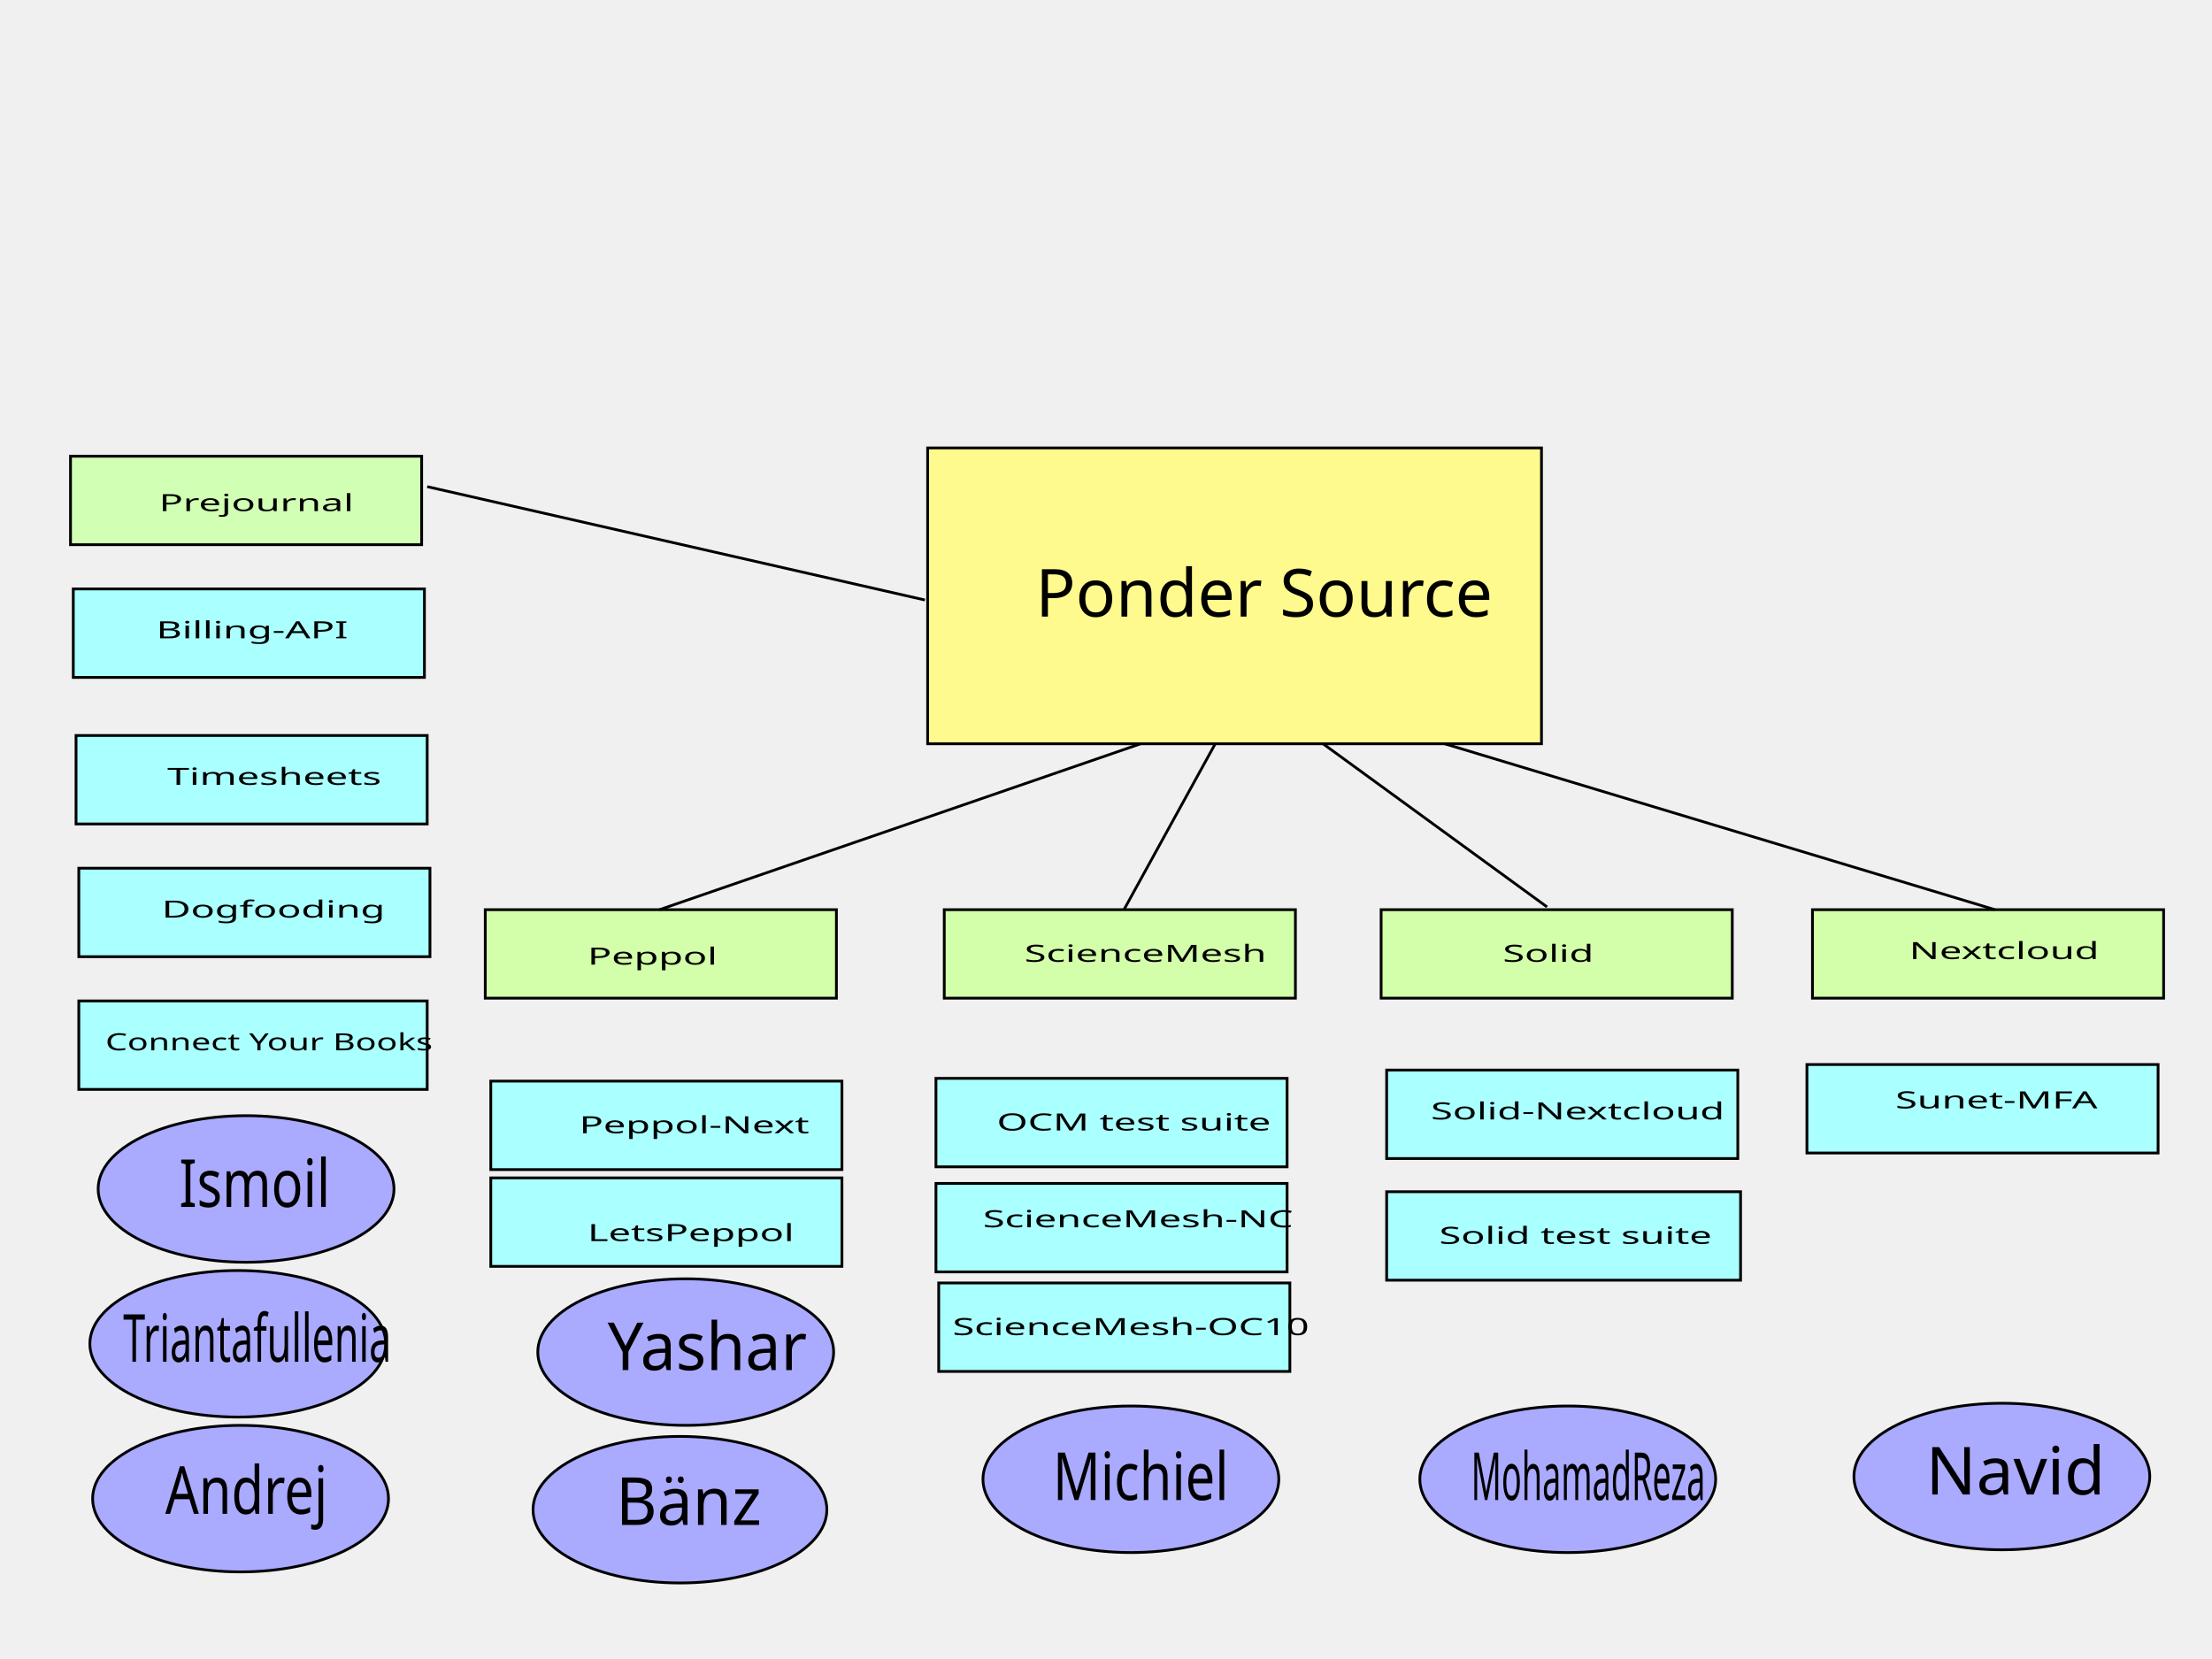
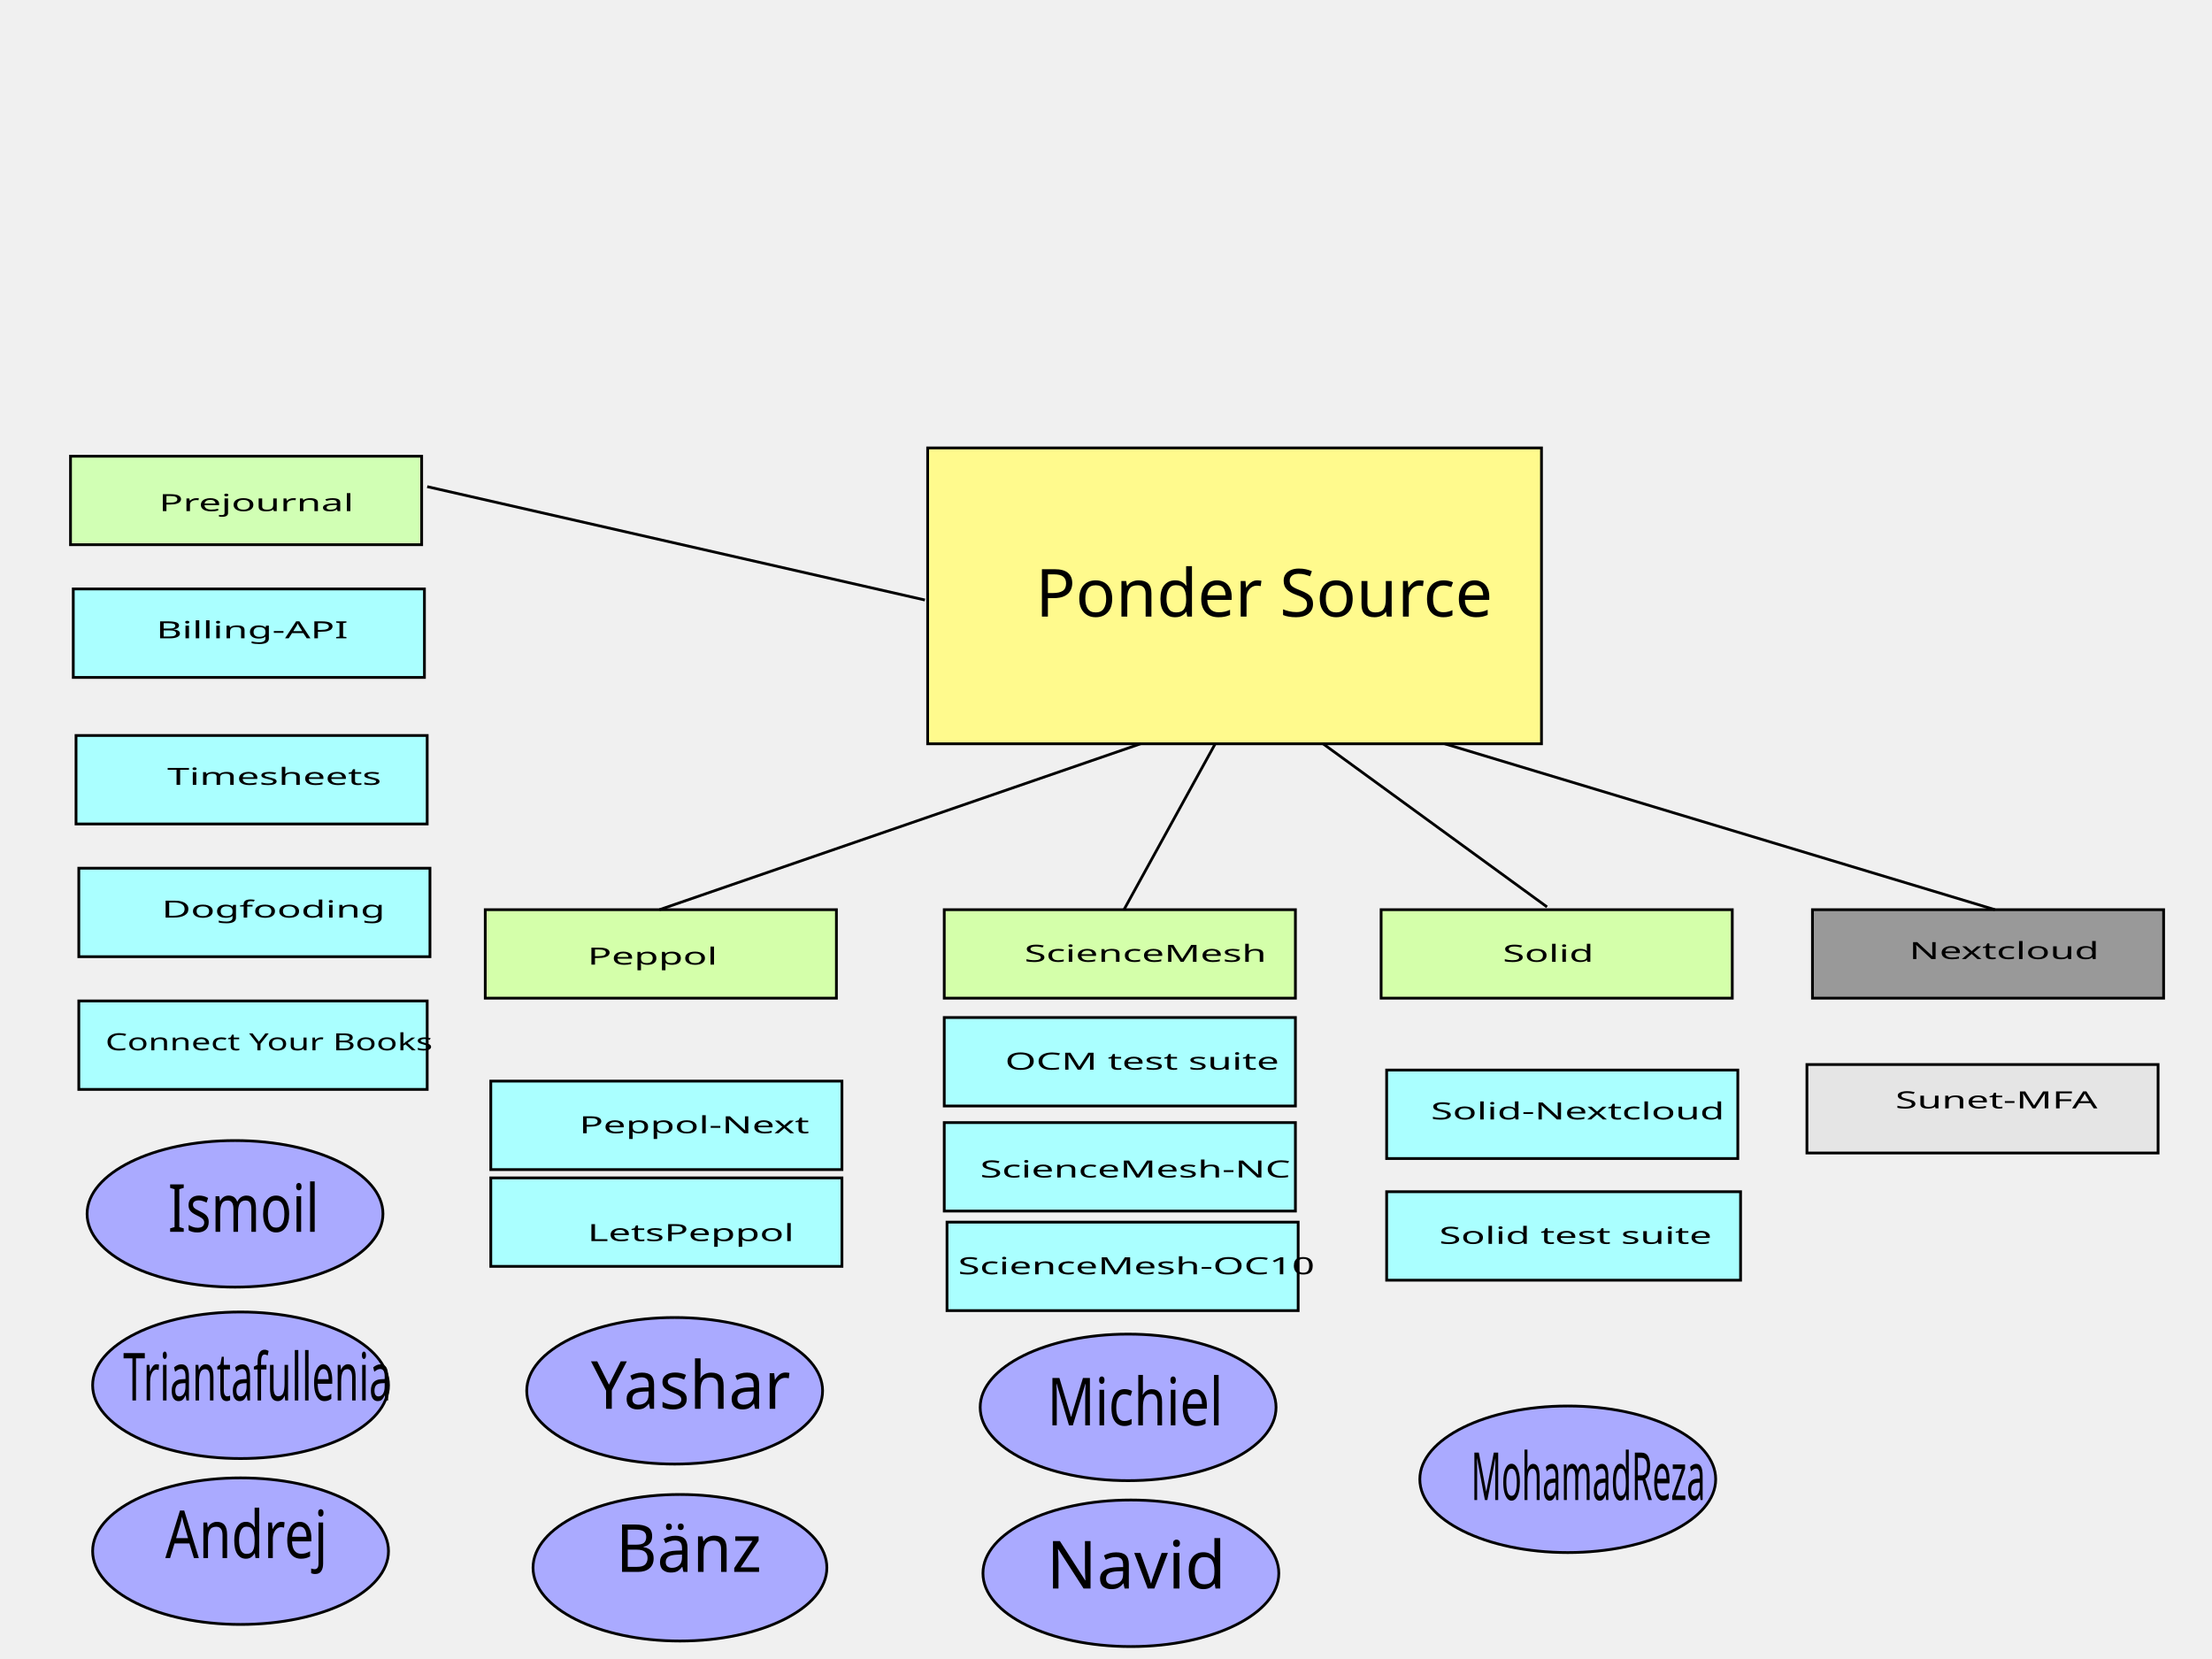
<svg xmlns="http://www.w3.org/2000/svg" width="800" height="600">
  <g>
-     <ellipse ry="26.5" rx="53.5" id="svg_85" cy="542" cx="87" stroke="#000" fill="#aaaaff" />
-     <ellipse ry="26.5" rx="53.5" id="svg_84" cy="486" cx="86" stroke="#000" fill="#aaaaff" />
-     <ellipse ry="26.5" rx="53.5" id="svg_83" cy="430" cx="89" stroke="#000" fill="#aaaaff" />
-     <rect stroke="#000" id="svg_46" height="32" width="127" y="165" x="25.5" fill="#D1FFB4" />
-     <rect id="svg_1" height="107" width="222" y="162" x="335.5" stroke="#000" fill="#FFFA8D" />
-     <path id="svg_2" d="m425.5,207" opacity="NaN" stroke="#000" fill="#fff" />
-     <path id="svg_3" d="m374.5,214" opacity="NaN" stroke="#000" fill="#fff" />
-     <text xml:space="preserve" text-anchor="start" font-family="Noto Sans JP" font-size="24" id="svg_4" y="223" x="374.5" stroke-width="0" stroke="#000" fill="#000000">Ponder Source</text>
-     <path id="svg_6" d="m160.5,208" opacity="NaN" stroke="#000" fill="#fff" />
-     <path id="svg_7" d="m109.5,215" opacity="NaN" stroke="#000" fill="#fff" />
-     <rect stroke="#000" id="svg_13" height="32" width="127" y="329" x="175.5" fill="#d4ffaa" />
-     <path id="svg_14" d="m363.5,334" opacity="NaN" stroke="#000" fill="#fff" />
-     <path id="svg_15" d="m312.5,341" opacity="NaN" stroke="#000" fill="#fff" />
-     <text transform="matrix(0.599771 0 0 0.357479 125.872 222.314)" stroke="#000" xml:space="preserve" text-anchor="start" font-family="Noto Sans JP" font-size="24" id="svg_16" y="353.987" x="144.435" stroke-width="0" fill="#000000">Peppol</text>
-     <rect stroke="#000" id="svg_17" height="32" width="127" y="329" x="499.5" fill="#d4ffaa" />
-     <path id="svg_18" d="m605.5,335" opacity="NaN" stroke="#000" fill="#fff" />
-     <text transform="matrix(0.599771 0 0 0.357479 376.872 224.314)" stroke="#000" xml:space="preserve" text-anchor="start" font-family="Noto Sans JP" font-size="24" id="svg_19" y="345.595" x="277.819" stroke-width="0" fill="#000000">Solid</text>
-     <path id="svg_21" d="m219.5,333" opacity="NaN" stroke="#000" fill="#fff" />
-     <text transform="matrix(0.599771 0 0 0.357479 -127.128 221.314)" stroke="#000" xml:space="preserve" text-anchor="start" font-family="Noto Sans JP" font-size="24" id="svg_22" y="-101.984" x="307.831" stroke-width="0" fill="#000000">Prejournal</text>
-     <rect stroke="#000" id="svg_23" height="32" width="127" y="329" x="655.5" fill="#d4ffaa" />
-     <path id="svg_24" d="m741.5,334" opacity="NaN" stroke="#000" fill="#fff" />
-     <text style="cursor: move;" transform="matrix(0.599771 0 0 0.357479 503.872 222.314)" stroke="#000" xml:space="preserve" text-anchor="start" font-family="Noto Sans JP" font-size="24" id="svg_25" y="348.392" x="311.165" stroke-width="0" fill="#000000">Nextcloud</text>
-     <rect stroke="#000" id="svg_33" height="32" width="127" y="329" x="341.5" fill="#d4ffaa" />
-     <text transform="matrix(0.599771 0 0 0.357479 283.872 221.314)" stroke="#000" xml:space="preserve" text-anchor="start" font-family="Noto Sans JP" font-size="24" id="svg_35" y="353.987" x="144.435" stroke-width="0" fill="#000000">ScienceMesh</text>
-     <line id="svg_37" y2="329" x2="238.5" y1="269" x1="412.5" stroke="#000" fill="none" />
-     <line stroke="#000" id="svg_38" y2="329" x2="406.5" y1="269" x1="439.5" fill="none" />
-     <line stroke="#000" id="svg_39" y2="328" x2="559.5" y1="269" x1="478.5" fill="none" />
-     <line id="svg_40" y2="329" x2="721.5" y1="269" x1="522.5" stroke="#000" fill="none" />
-     <rect stroke="#000" id="svg_47" height="32" width="127" y="213" x="26.5" fill="#aaffff" />
-     <rect stroke="#000" id="svg_48" height="32" width="127" y="391" x="177.5" fill="#aaffff" />
-     <rect stroke="#000" id="svg_49" height="32" width="127" y="426" x="177.5" fill="#aaffff" />
-     <rect stroke="#000" id="svg_50" height="32" width="127" y="266" x="27.5" fill="#aaffff" />
-     <rect stroke="#000" id="svg_51" height="32" width="127" y="314" x="28.5" fill="#aaffff" />
-     <rect stroke="#000" id="svg_52" height="32" width="127" y="390" x="338.5" fill="#aaffff" />
-     <rect stroke="#000" id="svg_53" height="32" width="127" y="428" x="338.5" fill="#aaffff" />
-     <rect stroke="#000" id="svg_54" height="32" width="127" y="464" x="339.5" fill="#aaffff" />
-     <rect stroke="#000" id="svg_55" height="32" width="127" y="387" x="501.5" fill="#aaffff" />
-     <rect stroke="#000" id="svg_56" height="32" width="128" y="431" x="501.5" fill="#aaffff" />
-     <text transform="matrix(0.599771 0 0 0.357479 -130.128 106.314)" stroke="#000" xml:space="preserve" text-anchor="start" font-family="Noto Sans JP" font-size="24" id="svg_57" y="348.392" x="311.165" stroke-width="0" fill="#000000">Billing-API</text>
-     <text transform="matrix(0.599771 0 0 0.357479 -126.128 159.314)" stroke="#000" xml:space="preserve" text-anchor="start" font-family="Noto Sans JP" font-size="24" id="svg_58" y="348.392" x="311.165" stroke-width="0" fill="#000000">Timesheets</text>
-     <text transform="matrix(0.599771 0 0 0.357479 -128.128 207.314)" stroke="#000" xml:space="preserve" text-anchor="start" font-family="Noto Sans JP" font-size="24" id="svg_59" y="348.392" x="311.165" stroke-width="0" fill="#000000">Dogfooding</text>
-     <text style="cursor: move;" transform="matrix(0.599771 0 0 0.357479 22.872 285.314)" stroke="#000" xml:space="preserve" text-anchor="start" font-family="Noto Sans JP" font-size="24" id="svg_60" y="348.392" x="311.165" stroke-width="0" fill="#000000">Peppol-Next</text>
-     <text transform="matrix(0.599771 0 0 0.357479 25.872 324.314)" stroke="#000" xml:space="preserve" text-anchor="start" font-family="Noto Sans JP" font-size="24" id="svg_61" y="348.392" x="311.165" stroke-width="0" fill="#000000">LetsPeppol</text>
-     <text transform="matrix(0.599771 0 0 0.357479 161.872 390.314)" stroke="#000" xml:space="preserve" text-anchor="start" font-family="Noto Sans JP" font-size="24" id="svg_62" y="258.876" x="304.496" stroke-width="0" fill="#000000">ScienceMesh-OC10</text>
-     <text transform="matrix(0.599771 0 0 0.357479 173.872 284.314)" stroke="#000" xml:space="preserve" text-anchor="start" font-family="Noto Sans JP" font-size="24" id="svg_63" y="348.392" x="311.165" stroke-width="0" fill="#000000">OCM test suite</text>
-     <text transform="matrix(0.599771 0 0 0.357479 168.872 342.314)" stroke="#000" xml:space="preserve" text-anchor="start" font-family="Noto Sans JP" font-size="24" id="svg_64" y="284.053" x="311.165" stroke-width="0" fill="#000000">ScienceMesh-NC</text>
-     <text transform="matrix(0.599771 0 0 0.357479 331.872 279.314)" stroke="#000" xml:space="preserve" text-anchor="start" font-family="Noto Sans JP" font-size="24" id="svg_65" y="351.189" x="309.498" stroke-width="0" fill="#000000">Solid-Nextcloud</text>
-     <text transform="matrix(0.599771 0 0 0.357479 342.872 324.314)" stroke="#000" xml:space="preserve" text-anchor="start" font-family="Noto Sans JP" font-size="24" id="svg_66" y="351.189" x="296.16" stroke-width="0" fill="#000000">Solid test suite</text>
-     <rect stroke="#000" id="svg_67" height="32" width="127" y="385" x="653.5" fill="#aaffff" />
-     <text transform="matrix(0.599771 0 0 0.357479 498.872 276.314)" stroke="#000" xml:space="preserve" text-anchor="start" font-family="Noto Sans JP" font-size="24" id="svg_68" y="348.392" x="311.165" stroke-width="0" fill="#000000">Sunet-MFA</text>
-     <line stroke="#000000" id="svg_69" y2="176" x2="154.5" y1="217" x1="334.5" fill="none" />
-     <rect stroke="#000" id="svg_70" height="32" width="126" y="362" x="28.5" fill="#aaffff" />
-     <text transform="matrix(0.523333 0 0 0.357479 -124.725 255.314)" stroke="#000" xml:space="preserve" text-anchor="start" font-family="Noto Sans JP" font-size="24" id="svg_71" y="348.392" x="311.165" stroke-width="0" fill="#000000">Connect Your Books</text>
-     <ellipse ry="26.5" rx="53.5" id="svg_72" cy="534" cx="724" stroke="#000" fill="#aaaaff" />
-     <text xml:space="preserve" text-anchor="start" font-family="Noto Sans JP" font-size="24" stroke-width="0" id="svg_73" y="540.5" x="696.5" stroke="#000" fill="#000000">Navid</text>
-     <ellipse ry="26.5" rx="53.5" id="svg_74" cy="535" cx="567" stroke="#000" fill="#aaaaff" />
-     <text transform="matrix(0.503556 0 0 1 260.892 0)" stroke="#000" xml:space="preserve" text-anchor="start" font-family="Noto Sans JP" font-size="24" stroke-width="0" id="svg_75" y="542.5" x="538.5" fill="#000000">MohamadReza</text>
-     <ellipse ry="26.5" rx="53.5" id="svg_76" cy="535" cx="409" stroke="#000" fill="#aaaaff" />
-     <text transform="matrix(0.792284 0 0 1 197.726 0)" stroke="#000" xml:space="preserve" text-anchor="start" font-family="Noto Sans JP" font-size="24" stroke-width="0" id="svg_77" y="542.5" x="231.042" fill="#000000">Michiel</text>
-     <ellipse ry="26.5" rx="53.5" id="svg_78" cy="489" cx="248" stroke="#000" fill="#aaaaff" />
-     <text transform="matrix(0.954644 0 0 1 318.076 0)" stroke="#000" xml:space="preserve" text-anchor="start" font-family="Noto Sans JP" font-size="24" stroke-width="0" id="svg_79" y="495.5" x="-103.003" fill="#000000">Yashar</text>
-     <text transform="matrix(0.792284 0 0 1 197.726 0)" stroke="#000" xml:space="preserve" text-anchor="start" font-family="Noto Sans JP" font-size="24" stroke-width="0" id="svg_80" y="436.5" x="-167.804" fill="#000000">Ismoil</text>
-     <ellipse transform="matrix(0.993152 0 0 1 196.763 0)" ry="26.5" rx="53.5" id="svg_81" cy="546" cx="49.489" stroke="#000" fill="#aaaaff" />
-     <text transform="matrix(0.954644 0 0 1 318.076 0)" stroke="#000" xml:space="preserve" text-anchor="start" font-family="Noto Sans JP" font-size="24" stroke-width="0" id="svg_82" y="551.5" x="-99.861" fill="#000000">Bänz</text>
-     <text transform="matrix(0.597981 0 0 1 168.199 1)" stroke="#000" xml:space="preserve" text-anchor="start" font-family="Noto Sans JP" font-size="24" stroke-width="0" id="svg_86" y="491.5" x="-206.778" fill="#000000">Triantafullenia</text>
-     <text transform="matrix(0.792284 0 0 1 197.726 0)" stroke="#000" xml:space="preserve" text-anchor="start" font-family="Noto Sans JP" font-size="24" stroke-width="0" id="svg_87" y="547.5" x="-174.115" fill="#000000">Andrej</text>
+     <ellipse fill="#aaaaff" stroke="#000" cx="87" cy="561" id="svg_85" rx="53.5" ry="26.5" />
+     <ellipse fill="#aaaaff" stroke="#000" cx="87" cy="501" id="svg_84" rx="53.5" ry="26.5" />
+     <ellipse fill="#aaaaff" stroke="#000" cx="85" cy="439" id="svg_83" rx="53.5" ry="26.5" />
+     <rect fill="#D1FFB4" x="25.5" y="165" width="127" height="32" id="svg_46" stroke="#000" />
+     <rect fill="#FFFA8D" stroke="#000" x="335.5" y="162" width="222" height="107" id="svg_1" />
+     <path fill="#fff" stroke="#000" opacity="NaN" d="m425.5,207" id="svg_2" />
+     <path fill="#fff" stroke="#000" opacity="NaN" d="m374.5,214" id="svg_3" />
+     <text fill="#000000" stroke="#000" stroke-width="0" x="374.5" y="223" id="svg_4" font-size="24" font-family="Noto Sans JP" text-anchor="start" xml:space="preserve">Ponder Source</text>
+     <path fill="#fff" stroke="#000" opacity="NaN" d="m160.5,208" id="svg_6" />
+     <path fill="#fff" stroke="#000" opacity="NaN" d="m109.5,215" id="svg_7" />
+     <rect fill="#d4ffaa" x="175.5" y="329" width="127" height="32" id="svg_13" stroke="#000" />
+     <path fill="#fff" stroke="#000" opacity="NaN" d="m363.5,334" id="svg_14" />
+     <path fill="#fff" stroke="#000" opacity="NaN" d="m312.5,341" id="svg_15" />
+     <text fill="#000000" stroke-width="0" x="144.435" y="353.987" id="svg_16" font-size="24" font-family="Noto Sans JP" text-anchor="start" xml:space="preserve" stroke="#000" transform="matrix(0.599771 0 0 0.357479 125.872 222.314)">Peppol</text>
+     <rect fill="#d4ffaa" x="499.5" y="329" width="127" height="32" id="svg_17" stroke="#000" />
+     <path fill="#fff" stroke="#000" opacity="NaN" d="m605.5,335" id="svg_18" />
+     <text fill="#000000" stroke-width="0" x="277.819" y="345.595" id="svg_19" font-size="24" font-family="Noto Sans JP" text-anchor="start" xml:space="preserve" stroke="#000" transform="matrix(0.599771 0 0 0.357479 376.872 224.314)">Solid</text>
+     <path fill="#fff" stroke="#000" opacity="NaN" d="m219.5,333" id="svg_21" />
+     <text fill="#000000" stroke-width="0" x="307.831" y="-101.984" id="svg_22" font-size="24" font-family="Noto Sans JP" text-anchor="start" xml:space="preserve" stroke="#000" transform="matrix(0.599771 0 0 0.357479 -127.128 221.314)">Prejournal</text>
+     <rect fill="#999999" x="655.5" y="329" width="127" height="32" id="svg_23" stroke="#000" />
+     <path fill="#fff" stroke="#000" opacity="NaN" d="m741.5,334" id="svg_24" />
+     <text fill="#000000" stroke-width="0" x="311.165" y="348.392" id="svg_25" font-size="24" font-family="Noto Sans JP" text-anchor="start" xml:space="preserve" stroke="#000" transform="matrix(0.599771 0 0 0.357479 503.872 222.314)">Nextcloud</text>
+     <rect fill="#d4ffaa" x="341.5" y="329" width="127" height="32" id="svg_33" stroke="#000" />
+     <text fill="#000000" stroke-width="0" x="144.435" y="353.987" id="svg_35" font-size="24" font-family="Noto Sans JP" text-anchor="start" xml:space="preserve" stroke="#000" transform="matrix(0.599771 0 0 0.357479 283.872 221.314)">ScienceMesh</text>
+     <line fill="none" stroke="#000" x1="412.5" y1="269" x2="238.5" y2="329" id="svg_37" />
+     <line fill="none" x1="439.5" y1="269" x2="406.5" y2="329" id="svg_38" stroke="#000" />
+     <line fill="none" x1="478.5" y1="269" x2="559.5" y2="328" id="svg_39" stroke="#000" />
+     <line fill="none" stroke="#000" x1="522.5" y1="269" x2="721.5" y2="329" id="svg_40" />
+     <rect fill="#aaffff" x="26.5" y="213" width="127" height="32" id="svg_47" stroke="#000" />
+     <rect fill="#aaffff" x="177.5" y="391" width="127" height="32" id="svg_48" stroke="#000" />
+     <rect fill="#aaffff" x="177.5" y="426" width="127" height="32" id="svg_49" stroke="#000" />
+     <rect fill="#aaffff" x="27.5" y="266" width="127" height="32" id="svg_50" stroke="#000" />
+     <rect fill="#aaffff" x="28.5" y="314" width="127" height="32" id="svg_51" stroke="#000" />
+     <rect fill="#aaffff" x="341.5" y="368" width="127" height="32" id="svg_52" stroke="#000" />
+     <rect fill="#aaffff" x="341.5" y="406" width="127" height="32" id="svg_53" stroke="#000" />
+     <rect fill="#aaffff" x="342.5" y="442" width="127" height="32" id="svg_54" stroke="#000" />
+     <rect fill="#aaffff" x="501.5" y="387" width="127" height="32" id="svg_55" stroke="#000" />
+     <rect fill="#aaffff" x="501.5" y="431" width="128" height="32" id="svg_56" stroke="#000" />
+     <text fill="#000000" stroke-width="0" x="311.165" y="348.392" id="svg_57" font-size="24" font-family="Noto Sans JP" text-anchor="start" xml:space="preserve" stroke="#000" transform="matrix(0.599771 0 0 0.357479 -130.128 106.314)">Billing-API</text>
+     <text fill="#000000" stroke-width="0" x="311.165" y="348.392" id="svg_58" font-size="24" font-family="Noto Sans JP" text-anchor="start" xml:space="preserve" stroke="#000" transform="matrix(0.599771 0 0 0.357479 -126.128 159.314)">Timesheets</text>
+     <text fill="#000000" stroke-width="0" x="311.165" y="348.392" id="svg_59" font-size="24" font-family="Noto Sans JP" text-anchor="start" xml:space="preserve" stroke="#000" transform="matrix(0.599771 0 0 0.357479 -128.128 207.314)">Dogfooding</text>
+     <text fill="#000000" stroke-width="0" x="311.165" y="348.392" id="svg_60" font-size="24" font-family="Noto Sans JP" text-anchor="start" xml:space="preserve" stroke="#000" transform="matrix(0.599771 0 0 0.357479 22.872 285.314)">Peppol-Next</text>
+     <text fill="#000000" stroke-width="0" x="311.165" y="348.392" id="svg_61" font-size="24" font-family="Noto Sans JP" text-anchor="start" xml:space="preserve" stroke="#000" transform="matrix(0.599771 0 0 0.357479 25.872 324.314)">LetsPeppol</text>
+     <text fill="#000000" stroke-width="0" x="304.496" y="258.876" id="svg_62" font-size="24" font-family="Noto Sans JP" text-anchor="start" xml:space="preserve" stroke="#000" transform="matrix(0.599771 0 0 0.357479 163.872 368.314)">ScienceMesh-OC10</text>
+     <text fill="#000000" stroke-width="0" x="311.165" y="348.392" id="svg_63" font-size="24" font-family="Noto Sans JP" text-anchor="start" xml:space="preserve" stroke="#000" transform="matrix(0.599771 0 0 0.357479 176.872 262.314)">OCM test suite</text>
+     <text fill="#000000" stroke-width="0" x="311.165" y="284.053" id="svg_64" font-size="24" font-family="Noto Sans JP" text-anchor="start" xml:space="preserve" stroke="#000" transform="matrix(0.599771 0 0 0.357479 167.872 324.314)">ScienceMesh-NC</text>
+     <text fill="#000000" stroke-width="0" x="309.498" y="351.189" id="svg_65" font-size="24" font-family="Noto Sans JP" text-anchor="start" xml:space="preserve" stroke="#000" transform="matrix(0.599771 0 0 0.357479 331.872 279.314)">Solid-Nextcloud</text>
+     <text fill="#000000" stroke-width="0" x="296.16" y="351.189" id="svg_66" font-size="24" font-family="Noto Sans JP" text-anchor="start" xml:space="preserve" stroke="#000" transform="matrix(0.599771 0 0 0.357479 342.872 324.314)">Solid test suite</text>
+     <rect fill="#e5e5e5" x="653.5" y="385" width="127" height="32" id="svg_67" stroke="#000" />
+     <text fill="#000000" stroke-width="0" x="311.165" y="348.392" id="svg_68" font-size="24" font-family="Noto Sans JP" text-anchor="start" xml:space="preserve" stroke="#000" transform="matrix(0.599771 0 0 0.357479 498.872 276.314)">Sunet-MFA</text>
+     <line fill="none" x1="334.5" y1="217" x2="154.5" y2="176" id="svg_69" stroke="#000000" />
+     <rect fill="#aaffff" x="28.5" y="362" width="126" height="32" id="svg_70" stroke="#000" />
+     <text fill="#000000" stroke-width="0" x="311.165" y="348.392" id="svg_71" font-size="24" font-family="Noto Sans JP" text-anchor="start" xml:space="preserve" stroke="#000" transform="matrix(0.523333 0 0 0.357479 -124.725 255.314)">Connect Your Books</text>
+     <ellipse fill="#aaaaff" stroke="#000" cx="409" cy="569" id="svg_72" rx="53.5" ry="26.5" />
+     <text fill="#000000" stroke="#000" x="378.5" y="574.5" id="svg_73" stroke-width="0" font-size="24" font-family="Noto Sans JP" text-anchor="start" xml:space="preserve">Navid</text>
+     <ellipse fill="#aaaaff" stroke="#000" cx="567" cy="535" id="svg_74" rx="53.5" ry="26.5" />
+     <text fill="#000000" x="538.5" y="542.5" id="svg_75" stroke-width="0" font-size="24" font-family="Noto Sans JP" text-anchor="start" xml:space="preserve" stroke="#000" transform="matrix(0.503556 0 0 1 260.892 0)">MohamadReza</text>
+     <ellipse fill="#aaaaff" stroke="#000" cx="408" cy="509" id="svg_76" rx="53.5" ry="26.5" />
+     <text fill="#000000" x="228.518" y="515.5" id="svg_77" stroke-width="0" font-size="24" font-family="Noto Sans JP" text-anchor="start" xml:space="preserve" stroke="#000" transform="matrix(0.792284 0 0 1 197.726 0)">Michiel</text>
+     <ellipse fill="#aaaaff" stroke="#000" cx="244" cy="503" id="svg_78" rx="53.5" ry="26.5" />
+     <text fill="#000000" x="-109.288" y="509.5" id="svg_79" stroke-width="0" font-size="24" font-family="Noto Sans JP" text-anchor="start" xml:space="preserve" stroke="#000" transform="matrix(0.954644 0 0 1 318.076 0)">Yashar</text>
+     <text fill="#000000" x="-172.853" y="445.5" id="svg_80" stroke-width="0" font-size="24" font-family="Noto Sans JP" text-anchor="start" xml:space="preserve" stroke="#000" transform="matrix(0.792284 0 0 1 197.726 0)">Ismoil</text>
+     <ellipse fill="#aaaaff" stroke="#000" cx="49.489" cy="567" id="svg_81" rx="53.5" ry="26.5" transform="matrix(0.993152 0 0 1 196.763 0)" />
+     <text fill="#000000" x="-99.861" y="568.5" id="svg_82" stroke-width="0" font-size="24" font-family="Noto Sans JP" text-anchor="start" xml:space="preserve" stroke="#000" transform="matrix(0.954644 0 0 1 318.076 0)">Bänz</text>
+     <text fill="#000000" x="-206.778" y="491.5" id="svg_86" stroke-width="0" font-size="24" font-family="Noto Sans JP" text-anchor="start" xml:space="preserve" stroke="#000" transform="matrix(0.597981 0 0 1 168.199 15)">Triantafullenia</text>
+     <text fill="#000000" x="-174.115" y="563.5" id="svg_87" stroke-width="0" font-size="24" font-family="Noto Sans JP" text-anchor="start" xml:space="preserve" stroke="#000" transform="matrix(0.792284 0 0 1 197.726 0)">Andrej</text>
  </g>
</svg>
